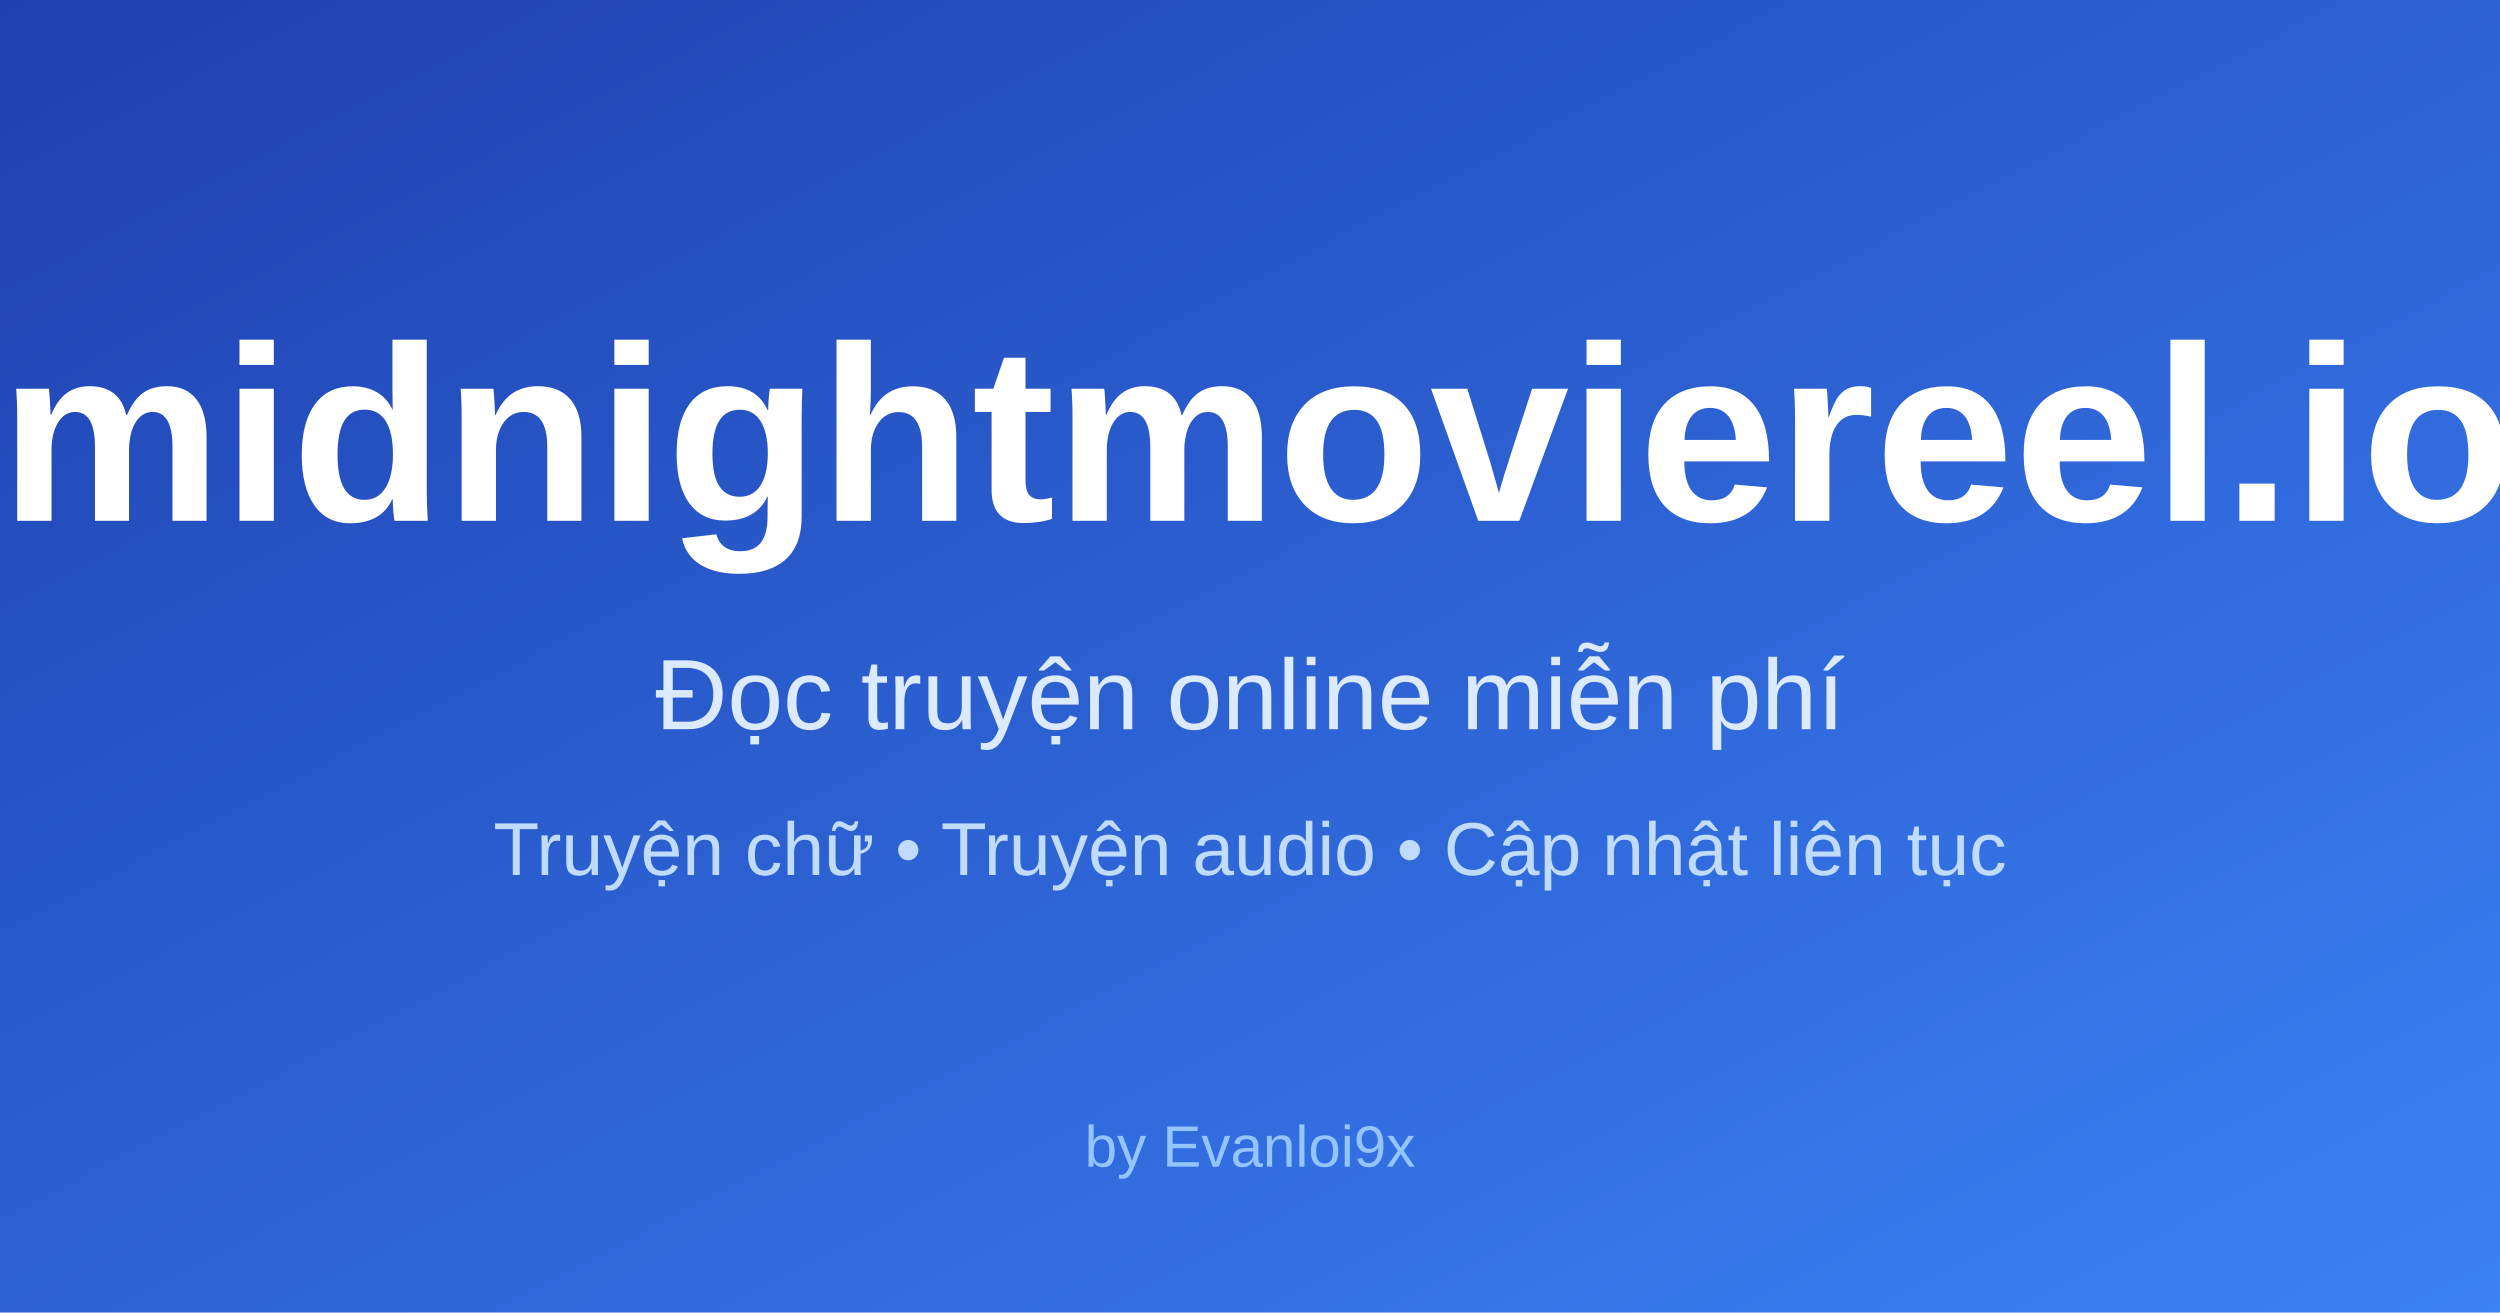
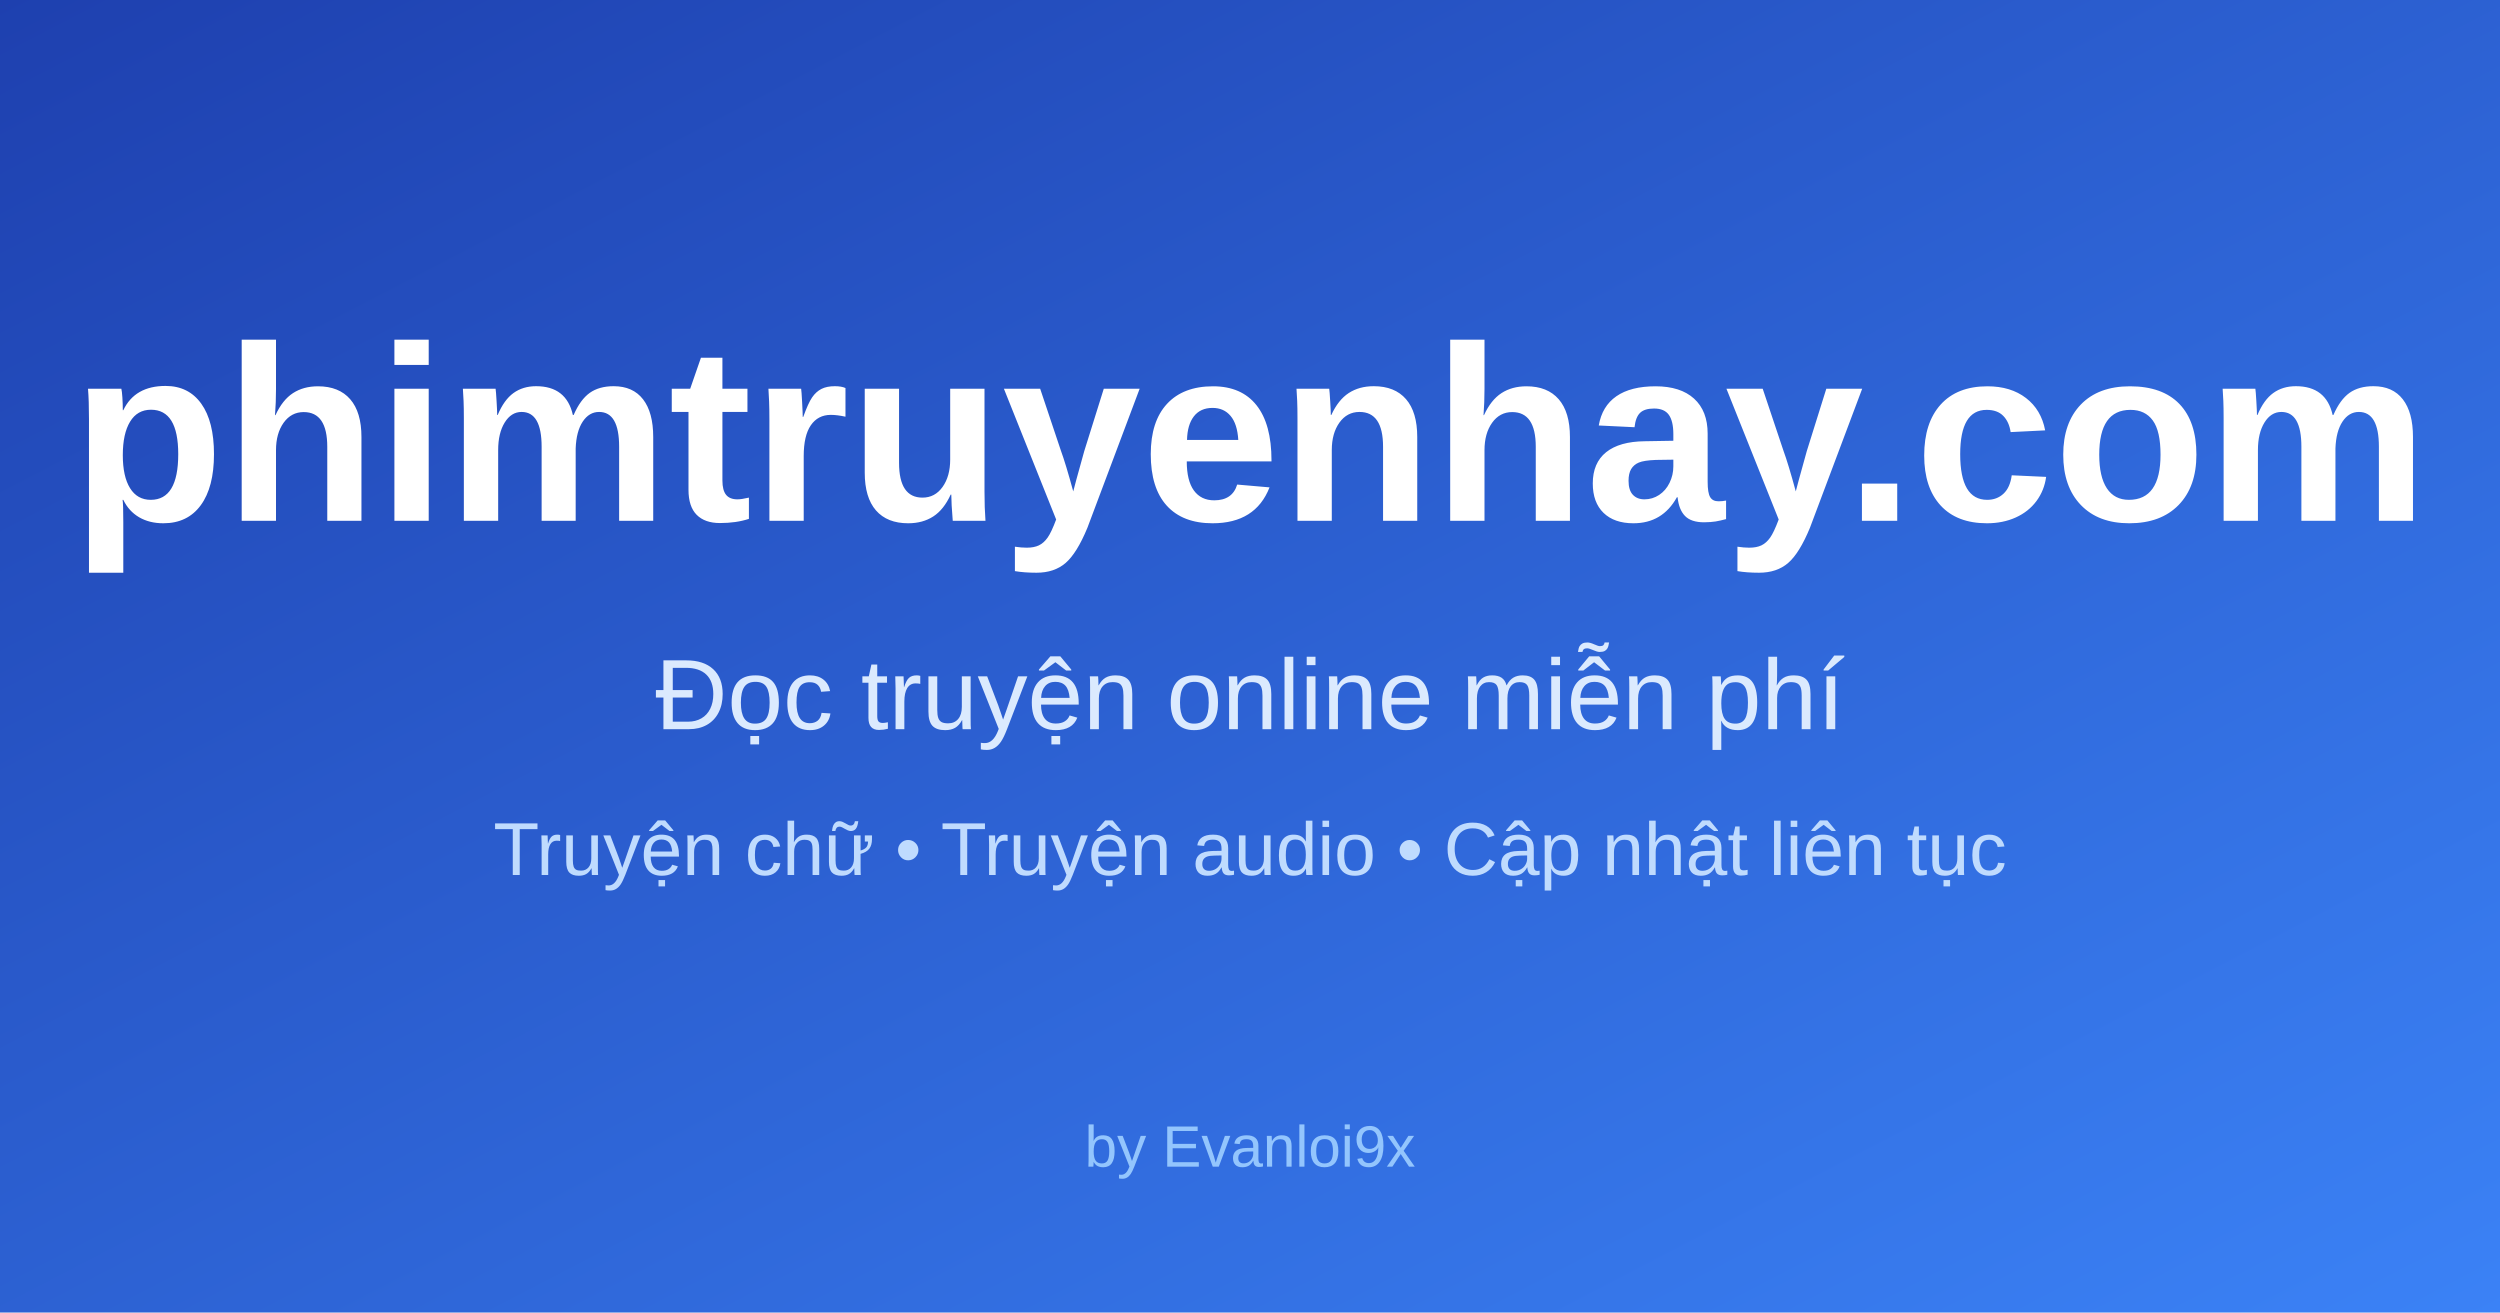
<svg xmlns="http://www.w3.org/2000/svg" viewBox="0 0 1200 630" width="1200" height="630">
  <defs>
    <linearGradient id="grad" x1="0%" y1="0%" x2="100%" y2="100%">
      <stop offset="0%" style="stop-color:#1e40af;stop-opacity:1" />
      <stop offset="100%" style="stop-color:#3b82f6;stop-opacity:1" />
    </linearGradient>
  </defs>
  <rect width="1200" height="630" fill="url(#grad)" />
-   <text x="600" y="250" font-family="Arial, sans-serif" font-size="120" font-weight="bold" fill="white" text-anchor="middle">themidnightmoviereel.io.vn</text>
+   <text x="600" y="250" font-family="Arial, sans-serif" font-size="120" font-weight="bold" fill="white" text-anchor="middle">phimtruyenhay.com</text>
  <text x="600" y="350" font-family="Arial, sans-serif" font-size="48" fill="#dbeafe" text-anchor="middle">Đọc truyện online miễn phí</text>
  <text x="600" y="420" font-family="Arial, sans-serif" font-size="36" fill="#bfdbfe" text-anchor="middle">Truyện chữ • Truyện audio • Cập nhật liên tục</text>
  <text x="600" y="560" font-family="Arial, sans-serif" font-size="28" fill="#93c5fd" text-anchor="middle">by Evanloi9x</text>
</svg>
